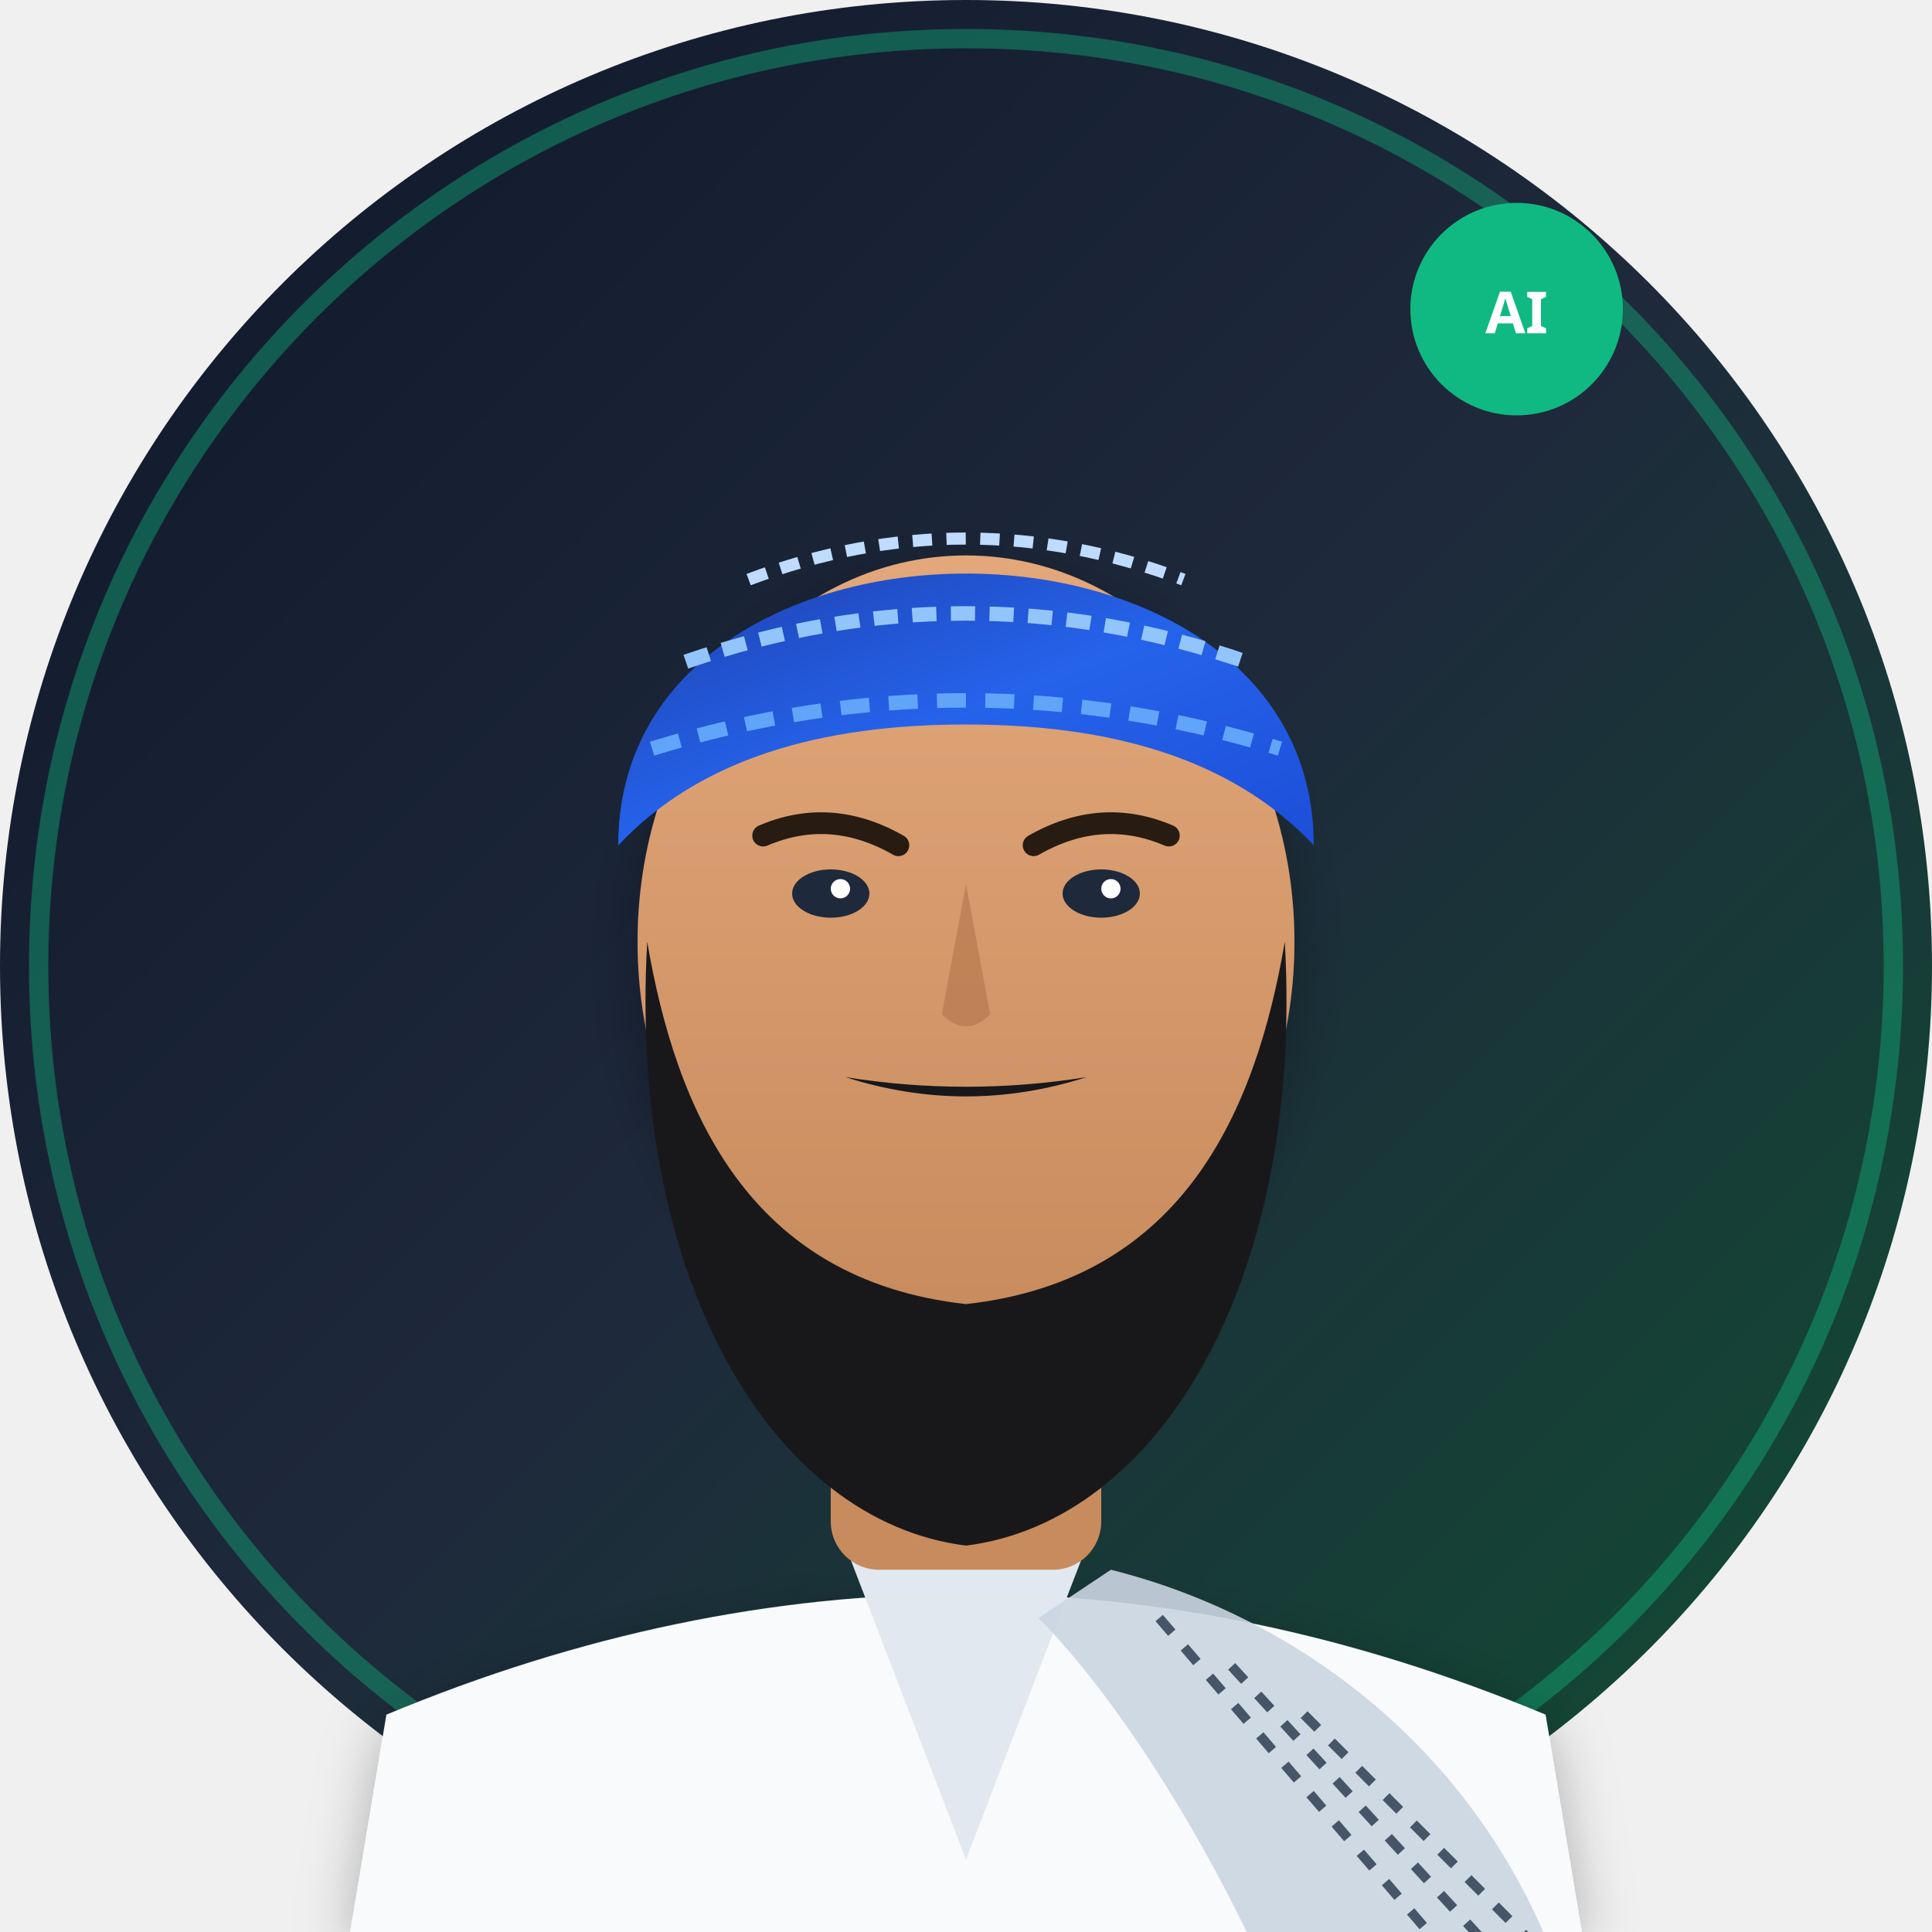
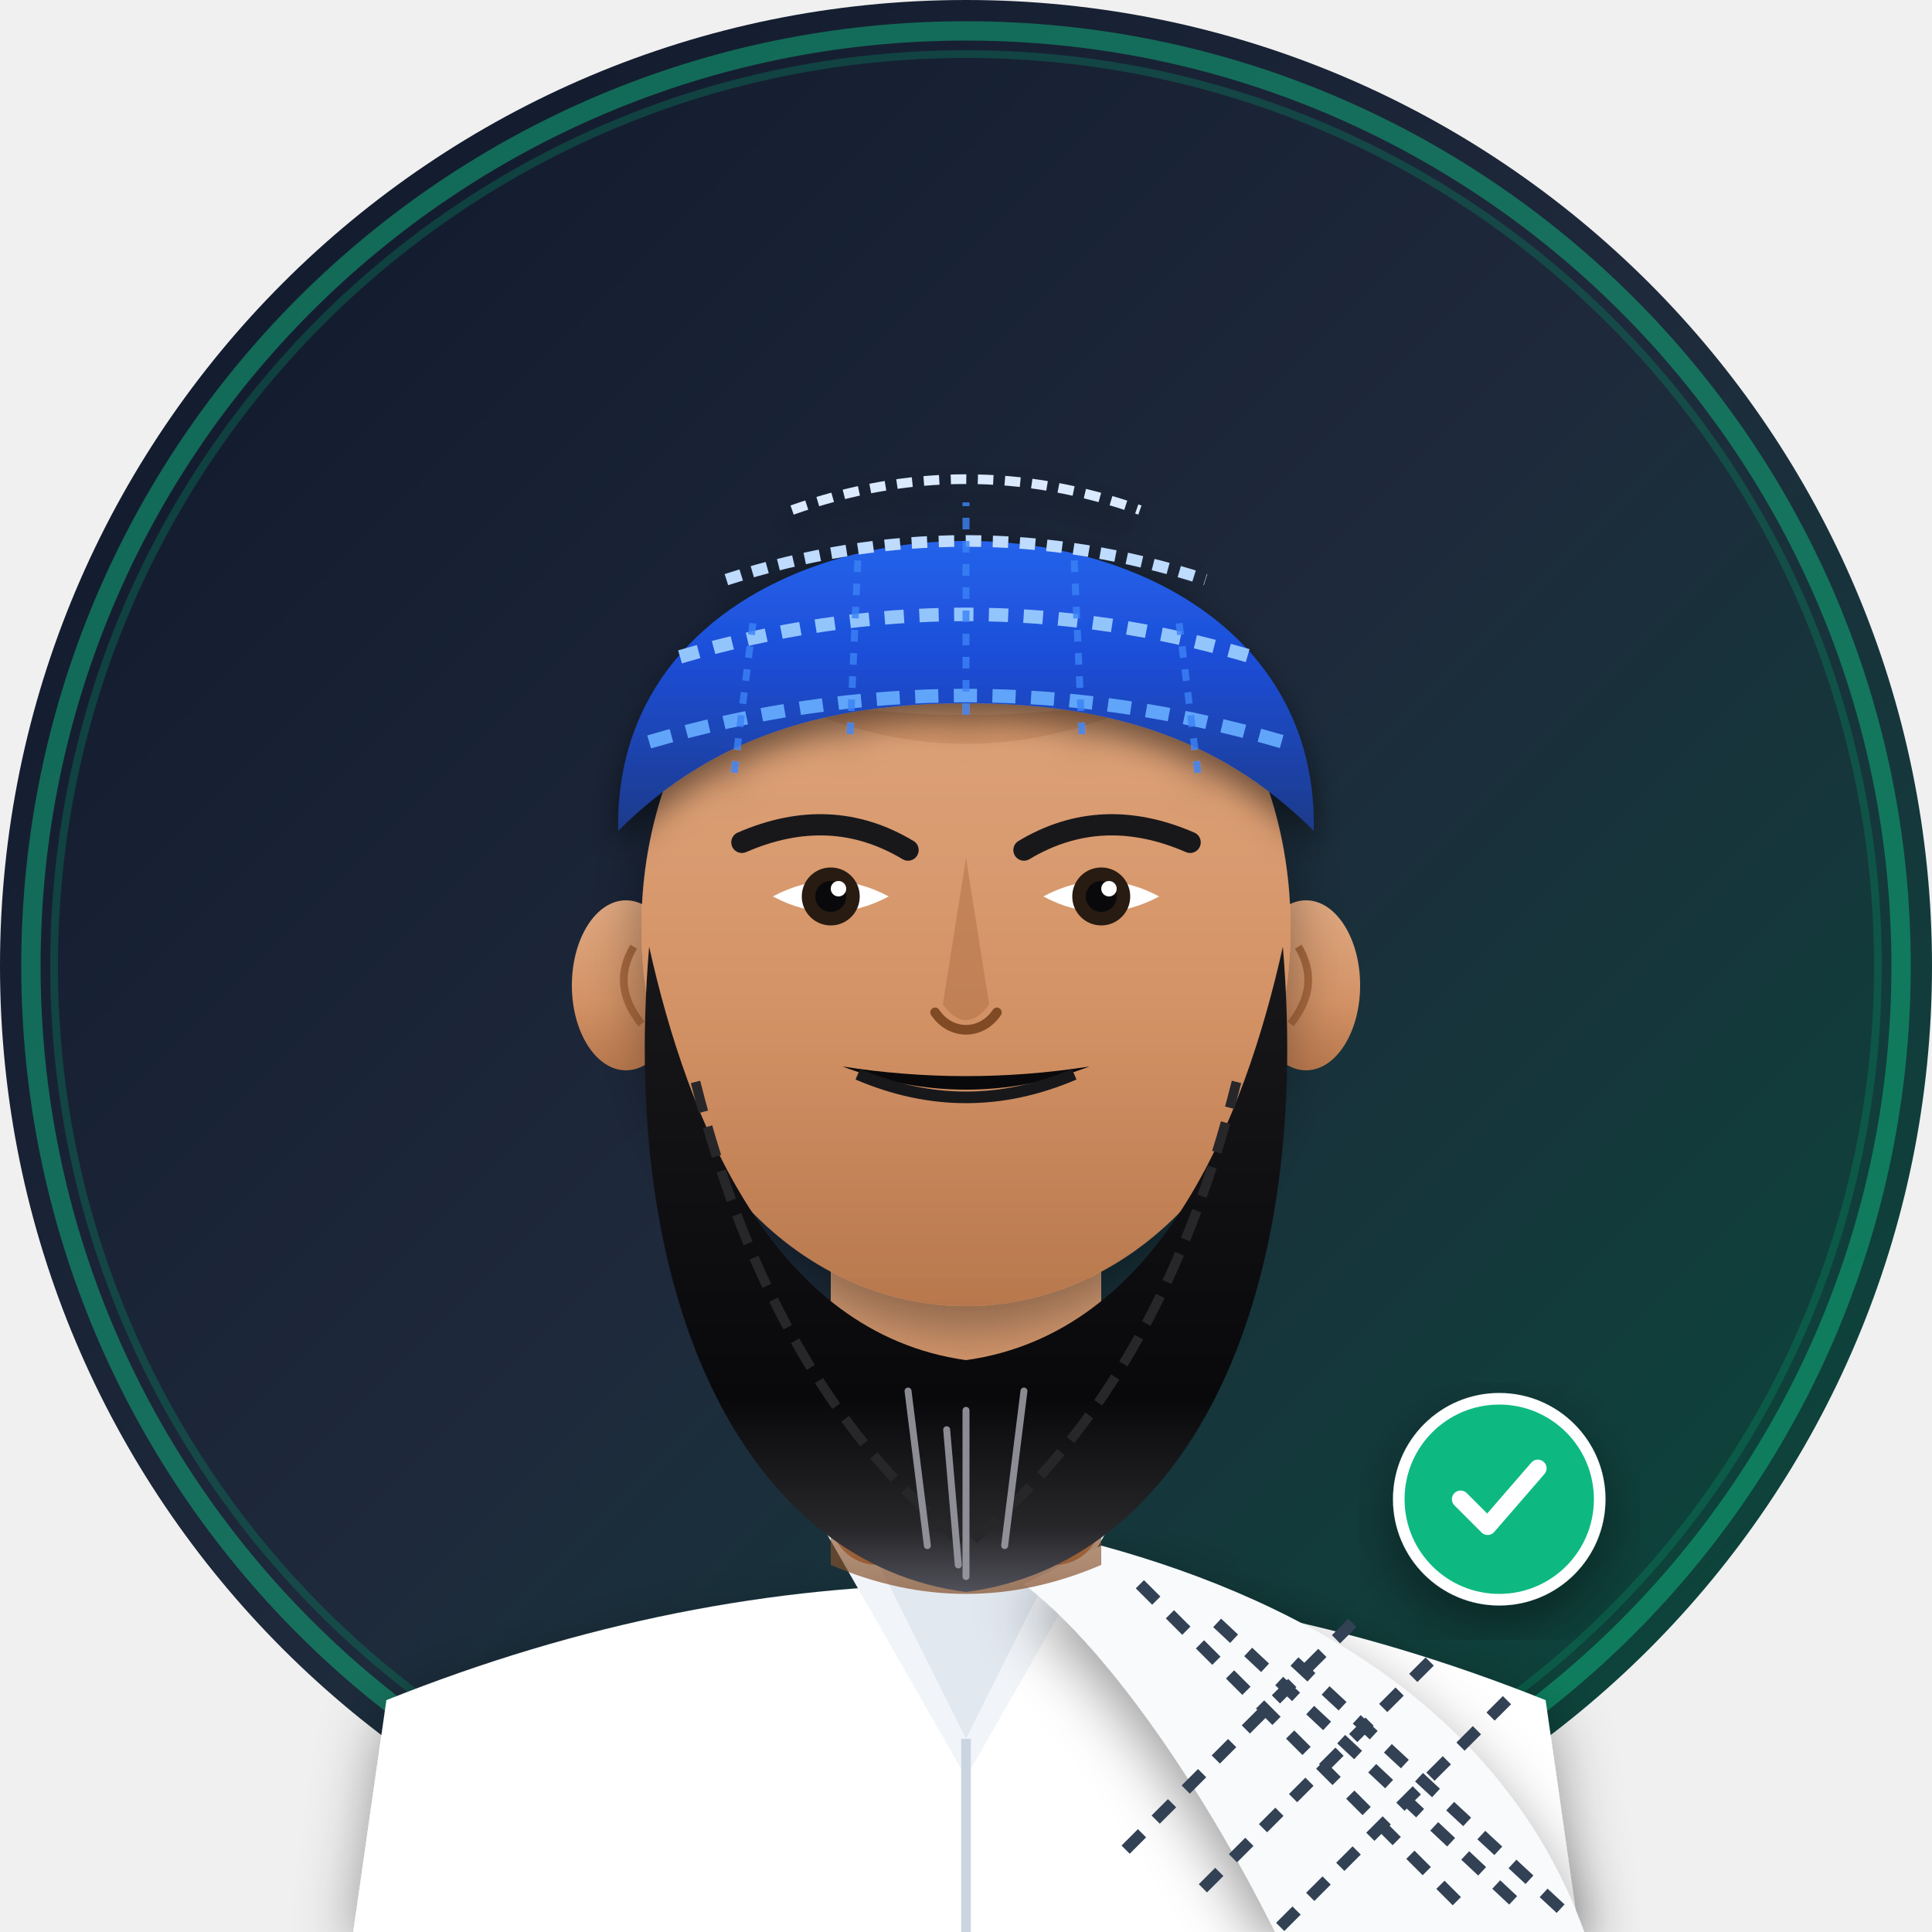
- <svg xmlns="http://www.w3.org/2000/svg" viewBox="0 0 400 400" width="100%" height="100%">
+ <svg xmlns="http://www.w3.org/2000/svg" viewBox="0 0 500 500" width="100%" height="100%">
  <defs>
-     <linearGradient id="bg" x1="0%" y1="0%" x2="100%" y2="100%">
+     <linearGradient id="bgGrad" x1="0%" y1="0%" x2="100%" y2="100%">
      <stop offset="0%" stop-color="#0f172a" />
      <stop offset="50%" stop-color="#1e293b" />
-       <stop offset="100%" stop-color="#0f5132" />
+       <stop offset="100%" stop-color="#064e3b" />
    </linearGradient>
-     <linearGradient id="capGrad" x1="0%" y1="0%" x2="100%" y2="100%">
-       <stop offset="0%" stop-color="#1e40af" />
-       <stop offset="50%" stop-color="#2563eb" />
-       <stop offset="100%" stop-color="#1d4ed8" />
+     <linearGradient id="capGrad" x1="0%" y1="0%" x2="0%" y2="100%">
+       <stop offset="0%" stop-color="#2563eb" />
+       <stop offset="40%" stop-color="#1d4ed8" />
+       <stop offset="100%" stop-color="#1e3a8a" />
    </linearGradient>
-     <linearGradient id="skin" x1="0%" y1="0%" x2="0%" y2="100%">
-       <stop offset="0%" stop-color="#e2a77a" />
-       <stop offset="100%" stop-color="#c88b5d" />
+     <linearGradient id="skinGrad" x1="0%" y1="0%" x2="0%" y2="100%">
+       <stop offset="0%" stop-color="#e2aa82" />
+       <stop offset="60%" stop-color="#d49366" />
+       <stop offset="100%" stop-color="#b8784d" />
    </linearGradient>
-     <filter id="shadow" x="-10%" y="-10%" width="120%" height="120%">
-       <feDropShadow dx="0" dy="4" stdDeviation="6" flood-opacity="0.3" />
+     <linearGradient id="skinShadow" x1="0%" y1="0%" x2="0%" y2="100%">
+       <stop offset="0%" stop-color="#ab6b40" stop-opacity="0.4" />
+       <stop offset="100%" stop-color="#804a25" stop-opacity="0.7" />
+     </linearGradient>
+     <linearGradient id="beardGrad" x1="0%" y1="0%" x2="0%" y2="100%">
+       <stop offset="0%" stop-color="#18181b" />
+       <stop offset="70%" stop-color="#09090b" />
+       <stop offset="90%" stop-color="#27272a" />
+       <stop offset="100%" stop-color="#52525b" />
+     </linearGradient>
+     <filter id="softShadow" x="-20%" y="-20%" width="140%" height="140%">
+       <feDropShadow dx="0" dy="6" stdDeviation="8" flood-color="#000000" flood-opacity="0.4" />
+     </filter>
+     <filter id="capShadow" x="-10%" y="-10%" width="120%" height="120%">
+       <feDropShadow dx="0" dy="4" stdDeviation="4" flood-color="#000000" flood-opacity="0.5" />
    </filter>
  </defs>
-   <rect width="400" height="400" rx="200" fill="url(#bg)" />
-   <circle cx="200" cy="200" r="192" fill="none" stroke="#10b981" stroke-width="4" stroke-opacity="0.4" />
-   <g transform="translate(0, 15)">
-     <path d="M 80 340 Q 200 290 320 340 L 330 400 L 70 400 Z" fill="#f8fafc" filter="url(#shadow)" />
-     <path d="M 175 305 L 200 370 L 225 305 Z" fill="#e2e8f0" />
-     <path d="M 230 310 C 270 320, 310 350, 325 400 L 265 400 C 250 365, 230 335, 215 320 Z" fill="#cbd5e1" opacity="0.9" />
-     <path d="M 240 320 L 300 390 M 255 330 L 310 390 M 270 340 L 320 390" stroke="#475569" stroke-width="2" stroke-dasharray="4,4" />
-     <rect x="172" y="230" width="56" height="80" rx="10" fill="#c88b5d" />
-     <path d="M 172 270 Q 200 290 228 270 Z" fill="#b17549" opacity="0.5" />
-     <ellipse cx="200" cy="180" rx="68" ry="80" fill="url(#skin)" filter="url(#shadow)" />
-     <ellipse cx="172" cy="170" rx="8" ry="5" fill="#1e293b" />
-     <ellipse cx="228" cy="170" rx="8" ry="5" fill="#1e293b" />
-     <circle cx="174" cy="169" r="2" fill="#ffffff" />
-     <circle cx="230" cy="169" r="2" fill="#ffffff" />
-     <path d="M 158 158 Q 172 152 186 160" fill="none" stroke="#271b12" stroke-width="4.5" stroke-linecap="round" />
-     <path d="M 214 160 Q 228 152 242 158" fill="none" stroke="#271b12" stroke-width="4.5" stroke-linecap="round" />
-     <path d="M 200 168 L 195 195 Q 200 200 205 195 Z" fill="#b17549" opacity="0.6" />
-     <path d="M 134 180 C 130 250, 160 300, 200 305 C 240 300, 270 250, 266 180 C 260 215, 245 250, 200 255 C 155 250, 140 215, 134 180 Z" fill="#18181b" />
-     <path d="M 175 208 Q 200 216 225 208 Q 200 212 175 208 Z" fill="#18181b" />
-     <path d="M 128 160 C 128 85, 272 85, 272 160 C 255 142, 230 135, 200 135 C 170 135, 145 142, 128 160 Z" fill="url(#capGrad)" />
-     <path d="M 135 140 Q 200 120 265 140" fill="none" stroke="#60a5fa" stroke-width="3" stroke-dasharray="6,4" />
-     <path d="M 142 122 Q 200 102 258 122" fill="none" stroke="#93c5fd" stroke-width="3" stroke-dasharray="5,3" />
-     <path d="M 155 105 Q 200 88 245 105" fill="none" stroke="#bfdbfe" stroke-width="2.5" stroke-dasharray="4,3" />
+   <rect width="500" height="500" rx="250" fill="url(#bgGrad)" />
+   <circle cx="250" cy="250" r="242" fill="none" stroke="#10b981" stroke-width="5" stroke-opacity="0.5" />
+   <circle cx="250" cy="250" r="236" fill="none" stroke="#059669" stroke-width="2" stroke-opacity="0.3" />
+   <g transform="translate(0, 20)">
+     <path d="M 100 420 Q 250 360 400 420 L 410 490 L 90 490 Z" fill="#ffffff" filter="url(#softShadow)" />
+     <path d="M 210 370 L 250 440 L 290 370 Z" fill="#f1f5f9" />
+     <path d="M 220 370 L 250 430 L 280 370 Z" fill="#e2e8f0" />
+     <line x1="250" y1="430" x2="250" y2="480" stroke="#cbd5e1" stroke-width="2.5" />
+     <path d="M 285 380 C 340 395, 390 425, 410 480 L 330 480 C 310 440, 285 405, 265 390 Z" fill="#f8fafc" filter="url(#softShadow)" />
+     <path d="M 295 390 L 380 475 M 315 400 L 395 475 M 335 410 L 405 475" stroke="#334155" stroke-width="3" stroke-dasharray="6,5" />
+     <path d="M 350 400 L 290 460 M 370 410 L 310 470 M 390 420 L 330 480" stroke="#334155" stroke-width="3" stroke-dasharray="6,5" />
+     <rect x="215" y="290" width="70" height="95" rx="12" fill="url(#skinGrad)" />
+     <path d="M 215 340 Q 250 370 285 340 L 285 385 Q 250 400 215 385 Z" fill="url(#skinShadow)" />
+     <ellipse cx="162" cy="235" rx="14" ry="22" fill="url(#skinGrad)" />
+     <ellipse cx="338" cy="235" rx="14" ry="22" fill="url(#skinGrad)" />
+     <path d="M 164 225 Q 158 235 166 245" fill="none" stroke="#ab6b40" stroke-width="2" />
+     <path d="M 336 225 Q 342 235 334 245" fill="none" stroke="#ab6b40" stroke-width="2" />
+     <ellipse cx="250" cy="220" rx="84" ry="98" fill="url(#skinGrad)" filter="url(#softShadow)" />
+     <path d="M 200 160 Q 250 170 300 160 Q 250 185 200 160 Z" fill="#ab6b40" opacity="0.25" />
+     <g>
+       <path d="M 200 212 Q 215 204 230 212 Q 215 220 200 212 Z" fill="#ffffff" />
+       <ellipse cx="215" cy="212" rx="7.5" ry="7.5" fill="#271b12" />
+       <circle cx="215" cy="212" r="4" fill="#09090b" />
+       <circle cx="217" cy="210" r="2" fill="#ffffff" />
+       <path d="M 270 212 Q 285 204 300 212 Q 285 220 270 212 Z" fill="#ffffff" />
+       <ellipse cx="285" cy="212" rx="7.5" ry="7.5" fill="#271b12" />
+       <circle cx="285" cy="212" r="4" fill="#09090b" />
+       <circle cx="287" cy="210" r="2" fill="#ffffff" />
+     </g>
+     <path d="M 192 198 Q 215 188 235 200" fill="none" stroke="#18181b" stroke-width="5.5" stroke-linecap="round" />
+     <path d="M 265 200 Q 285 188 308 198" fill="none" stroke="#18181b" stroke-width="5.5" stroke-linecap="round" />
+     <path d="M 250 202 L 244 240 Q 250 248 256 240 Z" fill="#ab6b40" opacity="0.45" />
+     <path d="M 242 242 C 246 248, 254 248, 258 242" fill="none" stroke="#804a25" stroke-width="2.5" stroke-linecap="round" />
+     <path d="M 168 225 C 160 320, 195 385, 250 392 C 305 385, 340 320, 332 225 C 322 270, 300 325, 250 332 C 200 325, 178 270, 168 225 Z" fill="url(#beardGrad)" />
+     <path d="M 218 256 Q 250 268 282 256 Q 250 261 218 256 Z" fill="#09090b" />
+     <path d="M 222 258 Q 250 270 278 258" fill="none" stroke="#18181b" stroke-width="3" />
+     <path d="M 180 260 Q 200 340 250 380 Q 300 340 320 260" fill="none" stroke="#27272a" stroke-width="2.5" stroke-dasharray="8,4" />
+     <path d="M 235 340 L 240 380 M 250 345 L 250 388 M 265 340 L 260 380 M 245 350 L 248 385" stroke="#a1a1aa" stroke-width="1.8" stroke-linecap="round" opacity="0.85" />
+     <g filter="url(#capShadow)">
+       <path d="M 160 195 C 158 95, 342 95, 340 195 C 315 170, 285 162, 250 162 C 215 162, 185 170, 160 195 Z" fill="url(#capGrad)" />
+       <path d="M 168 172 Q 250 148 332 172" fill="none" stroke="#60a5fa" stroke-width="3.5" stroke-dasharray="6,4" />
+       <path d="M 176 150 Q 250 128 324 150" fill="none" stroke="#93c5fd" stroke-width="3.5" stroke-dasharray="5,4" />
+       <path d="M 188 130 Q 250 110 312 130" fill="none" stroke="#bfdbfe" stroke-width="3" stroke-dasharray="4,3" />
+       <path d="M 205 112 Q 250 96 295 112" fill="none" stroke="#dbeafe" stroke-width="2.5" stroke-dasharray="4,3" />
+       <path d="M 190 180 L 195 140 M 220 170 L 222 125 M 250 165 L 250 110 M 280 170 L 278 125 M 310 180 L 305 140" stroke="#3b82f6" stroke-width="1.8" stroke-dasharray="3,3" opacity="0.8" />
+     </g>
  </g>
-   <g transform="translate(290, 40)">
-     <circle cx="24" cy="24" r="22" fill="#10b981" />
-     <text x="24" y="29" font-family="sans-serif" font-weight="bold" font-size="12" fill="#ffffff" text-anchor="middle">AI</text>
+   <g transform="translate(360, 360)" filter="url(#softShadow)">
+     <circle cx="28" cy="28" r="26" fill="#10b981" stroke="#ffffff" stroke-width="3" />
+     <path d="M 18 28 L 25 35 L 38 20" fill="none" stroke="#ffffff" stroke-width="4.5" stroke-linecap="round" stroke-linejoin="round" />
  </g>
</svg>
